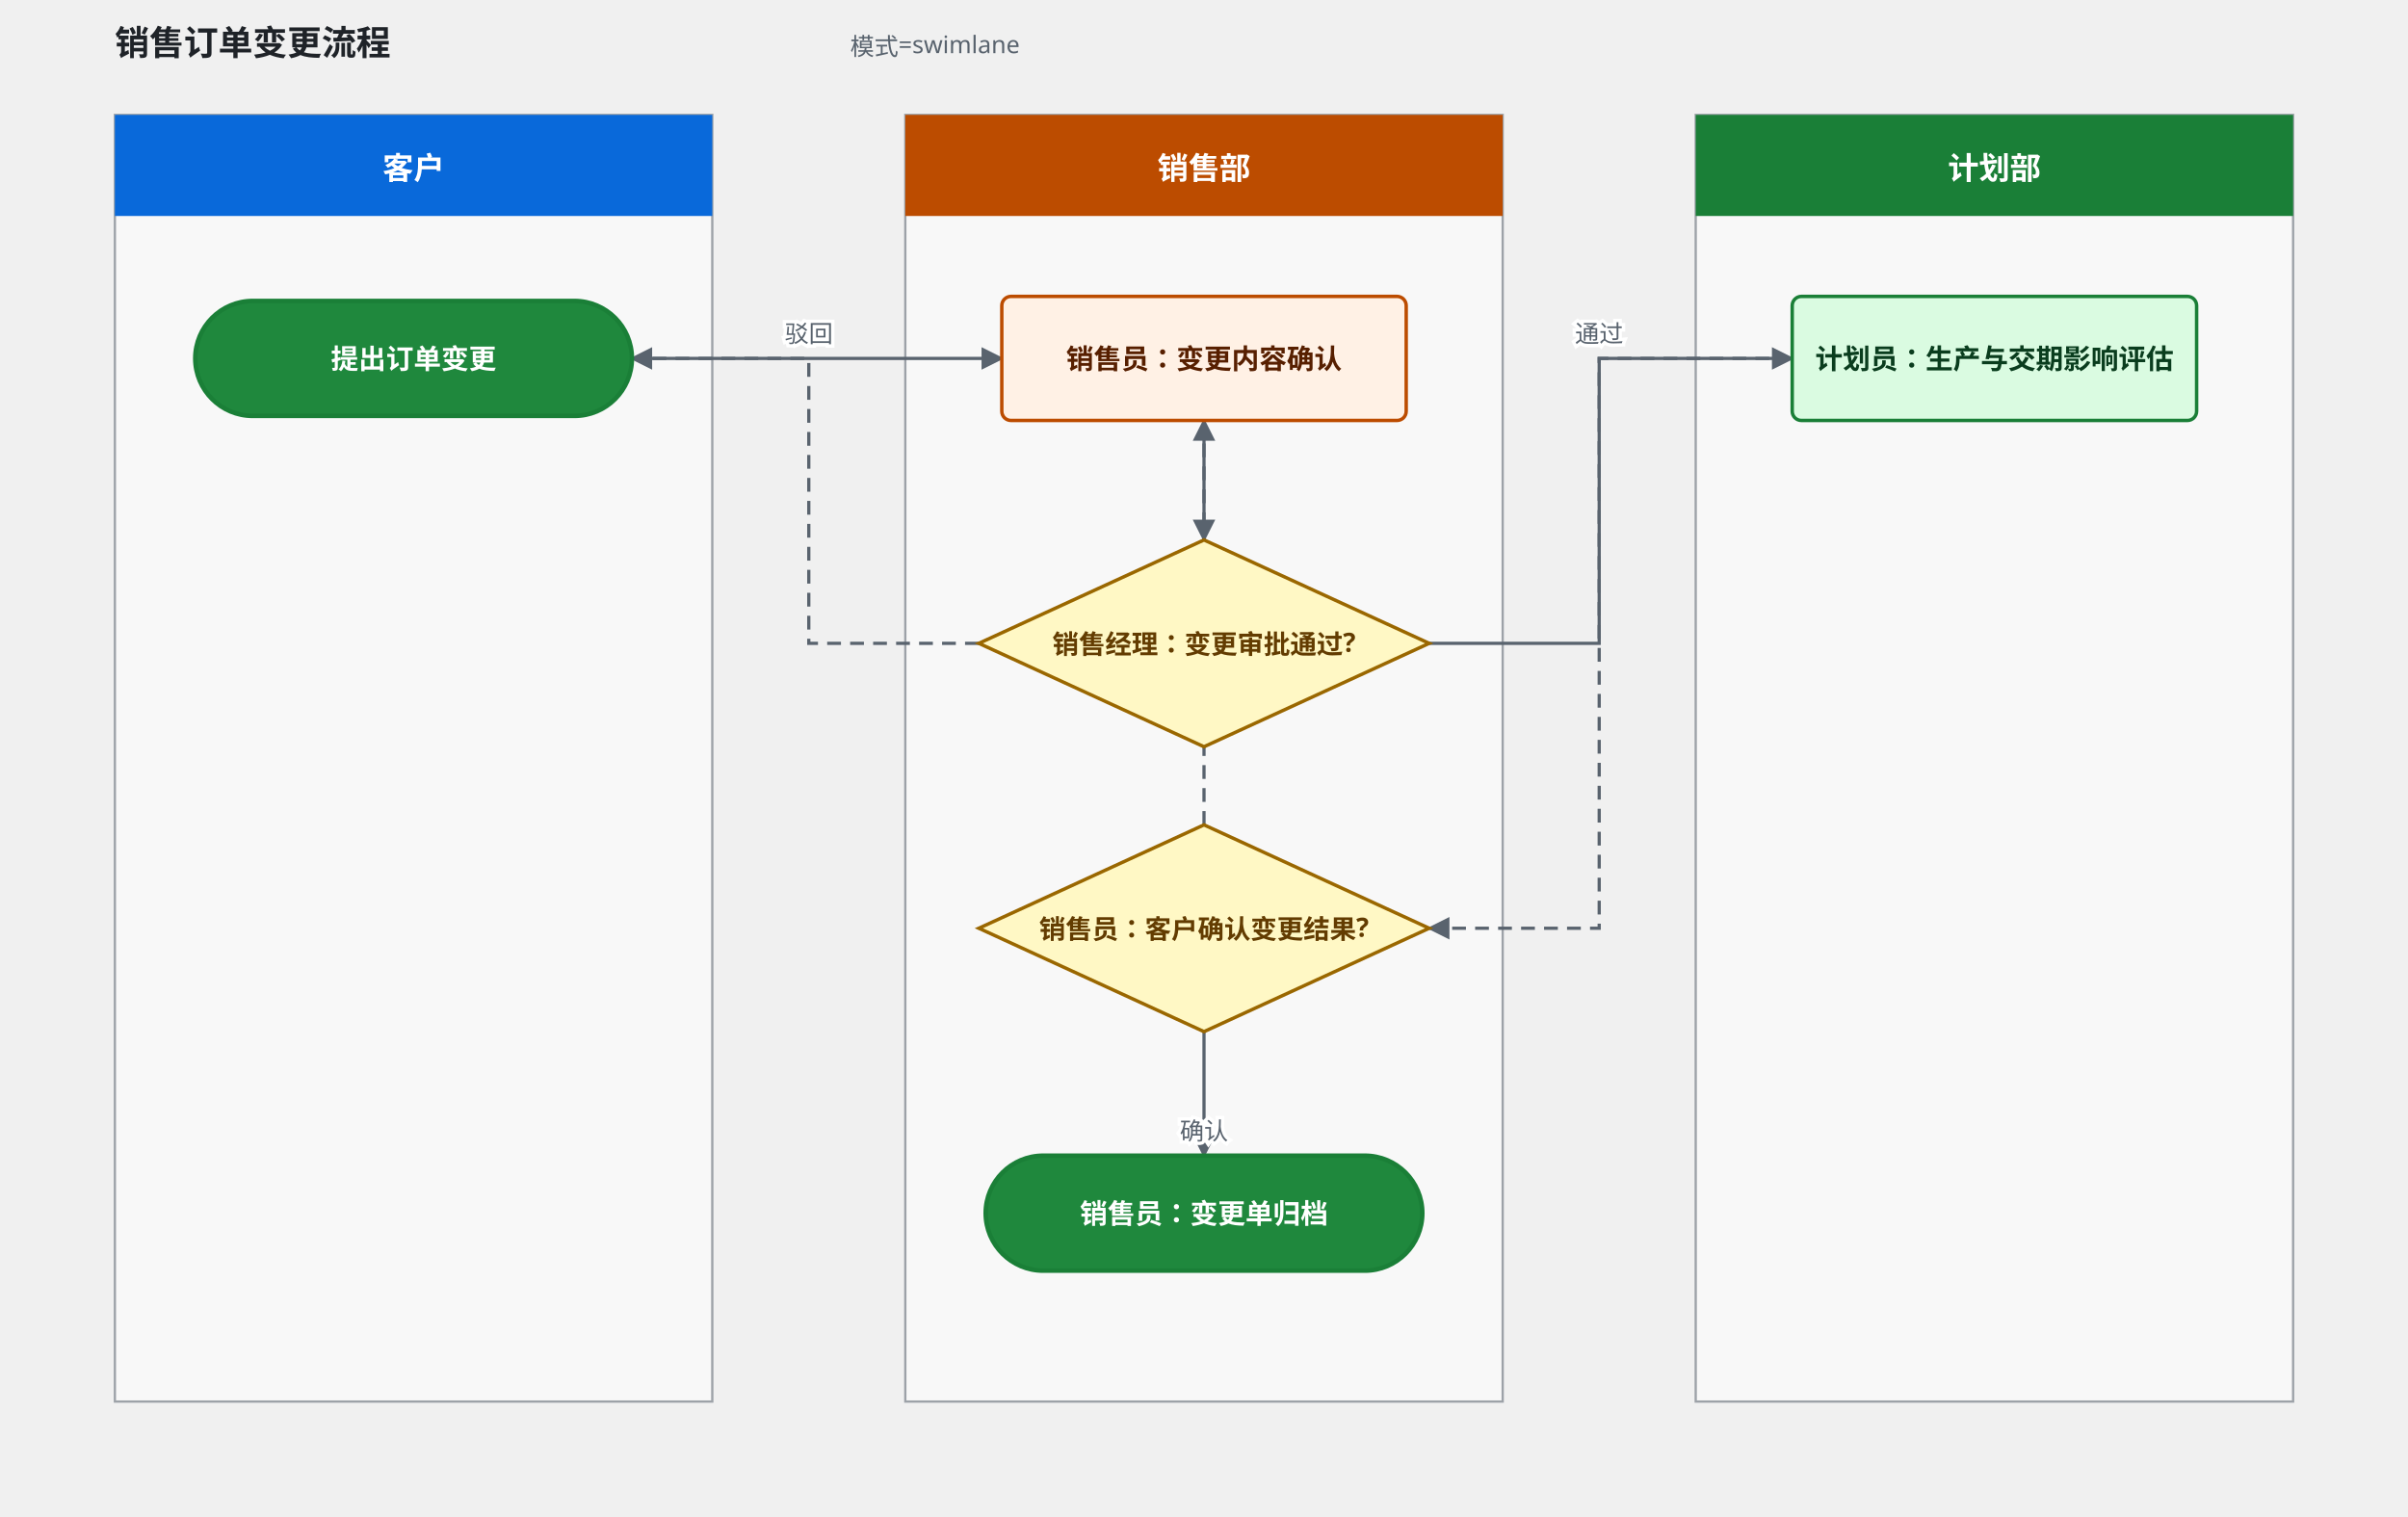
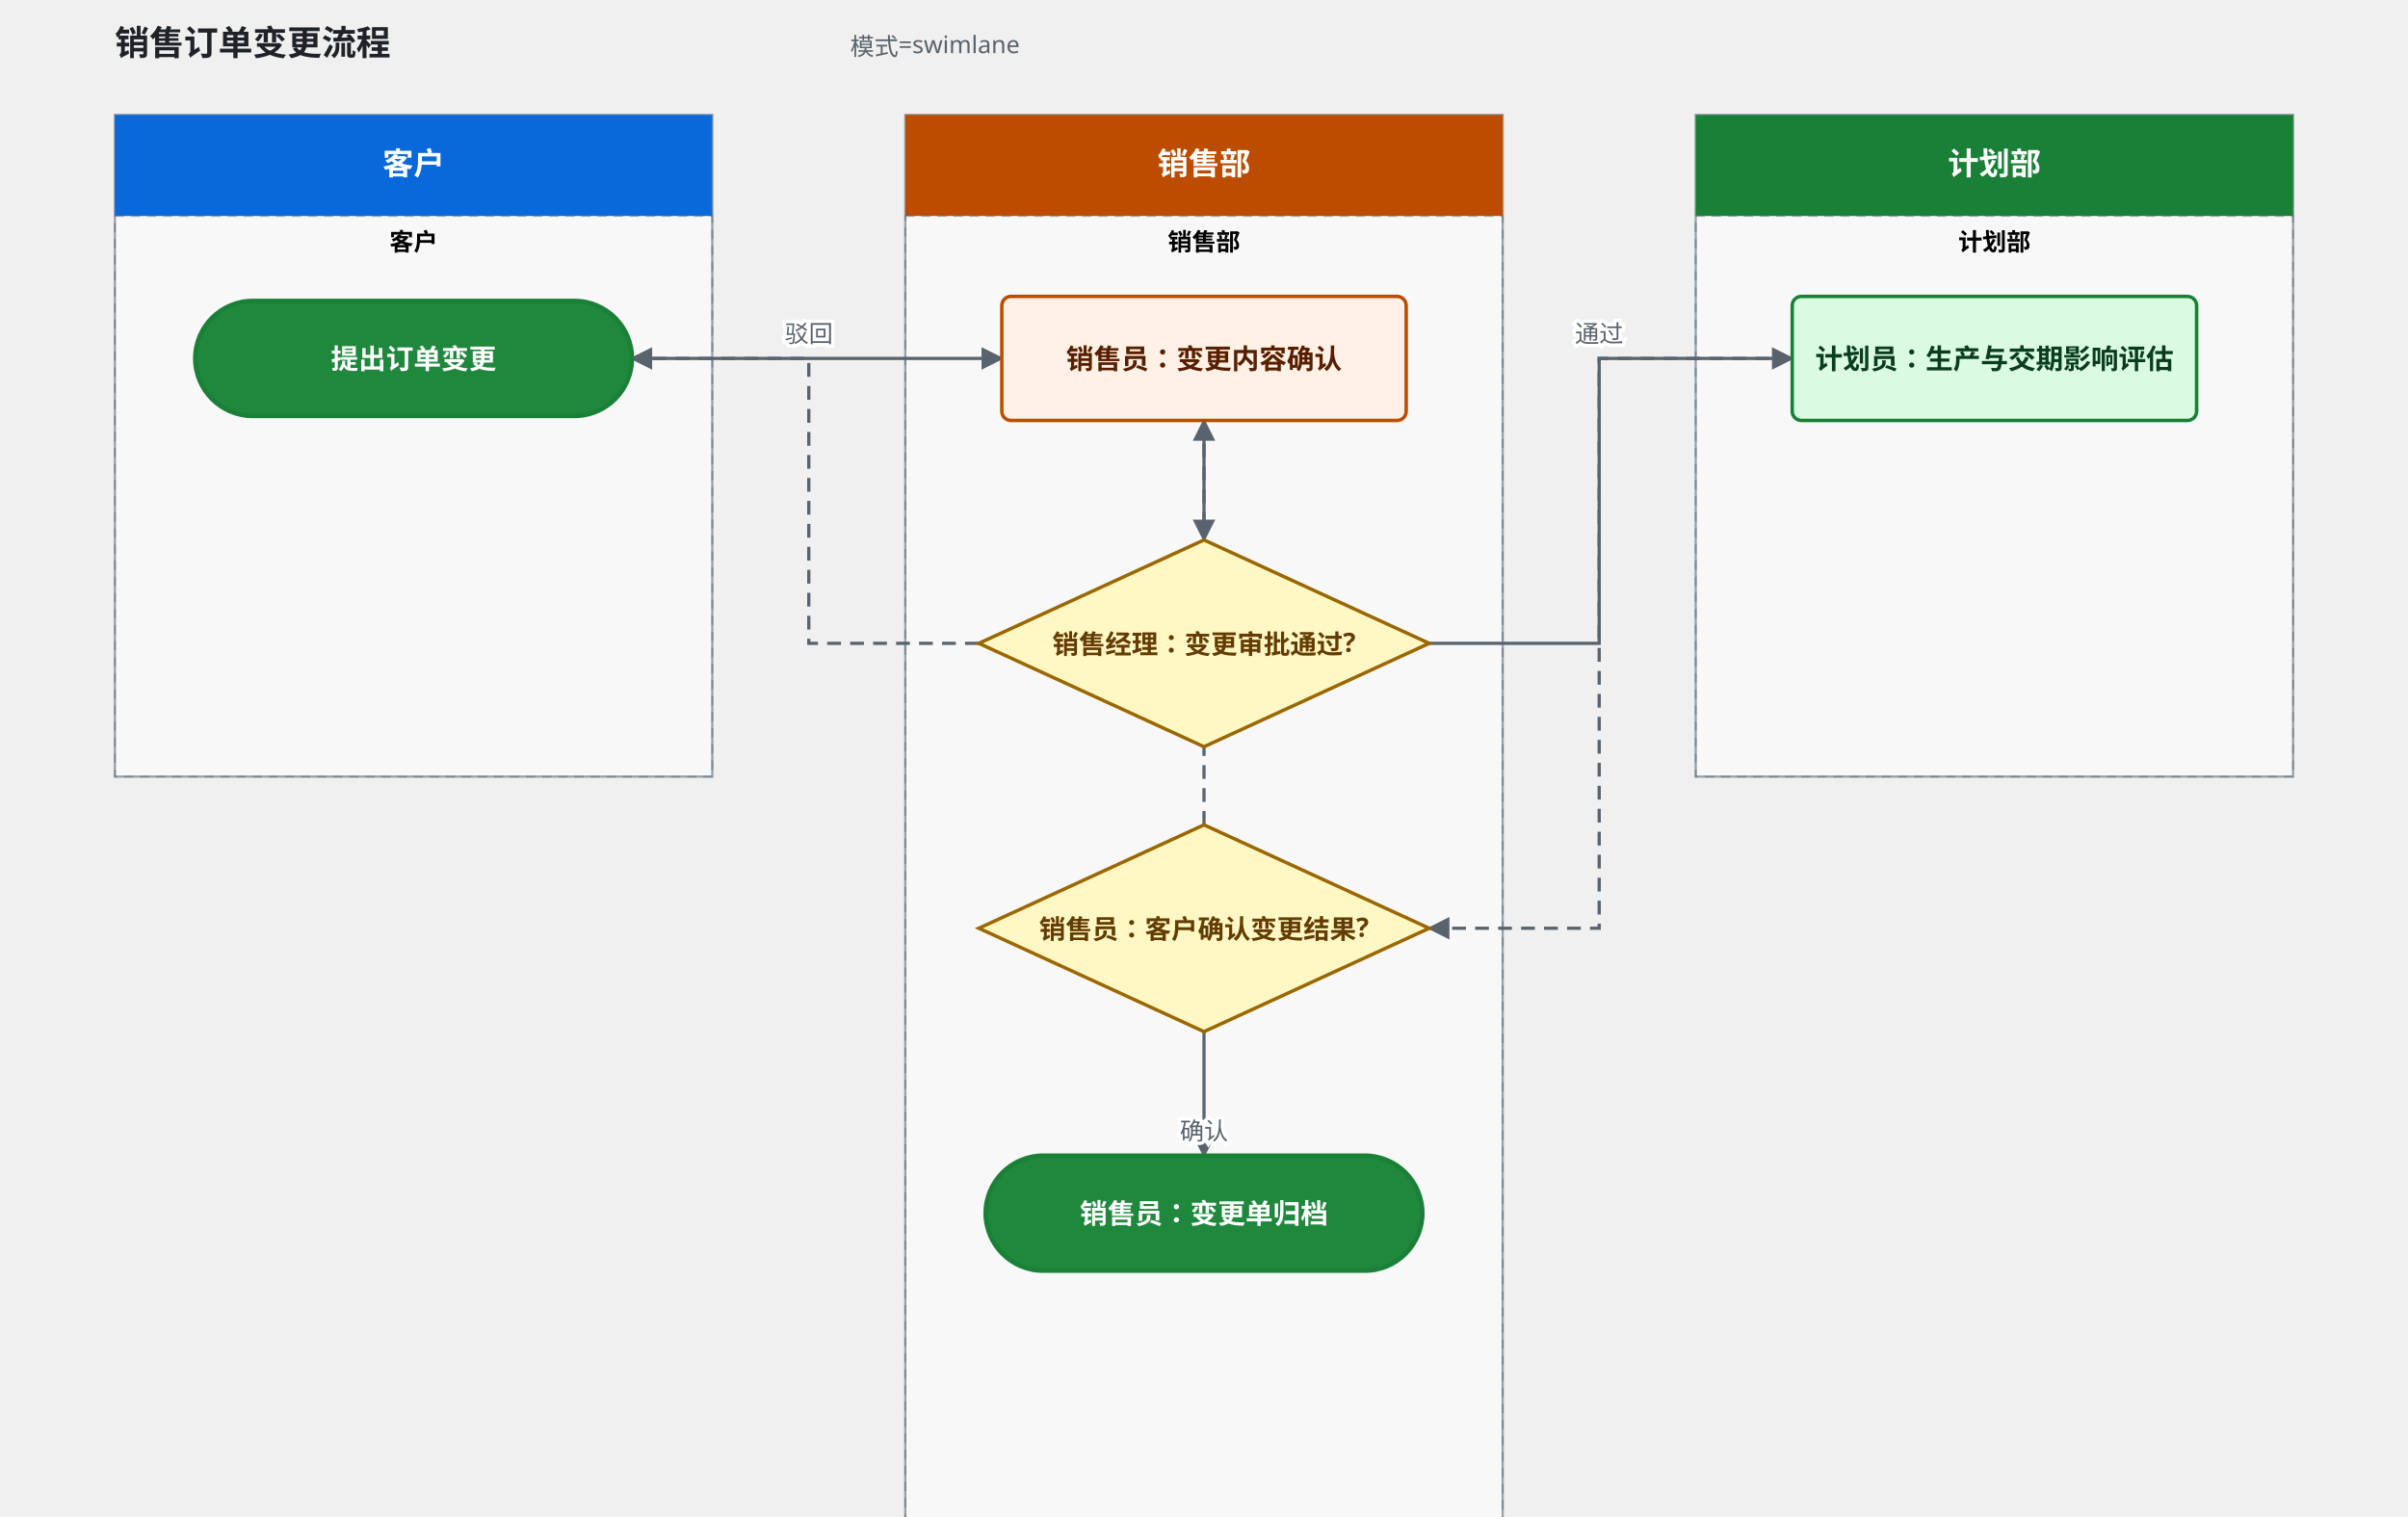
<svg xmlns="http://www.w3.org/2000/svg" viewBox="0 0 1048 660" width="1048" height="660" style="background:#ffffff;font-family:'Microsoft YaHei',system-ui,sans-serif">
  <defs>
    <marker id="arr" viewBox="0 0 10 10" refX="9" refY="5" markerWidth="7" markerHeight="7" orient="auto-start-reverse">
      <path d="M0,0 L10,5 L0,10 z" fill="#59636e" />
    </marker>
  </defs>
-   <rect x="50" y="50" width="260" height="560" fill="#ffffff" stroke="#59636e" stroke-width="1" opacity="0.55" />
-   <rect x="50" y="50" width="260" height="44" fill="#0969da" />
-   <text x="180" y="78" text-anchor="middle" font-size="13.5" font-weight="700" fill="#ffffff">客户</text>
-   <rect x="394" y="50" width="260" height="560" fill="#ffffff" stroke="#59636e" stroke-width="1" opacity="0.55" />
-   <rect x="394" y="50" width="260" height="44" fill="#bc4c00" />
-   <text x="524" y="78" text-anchor="middle" font-size="13.5" font-weight="700" fill="#ffffff">销售部</text>
-   <rect x="738" y="50" width="260" height="560" fill="#ffffff" stroke="#59636e" stroke-width="1" opacity="0.55" />
-   <rect x="738" y="50" width="260" height="44" fill="#1a7f37" />
-   <text x="868" y="78" text-anchor="middle" font-size="13.5" font-weight="700" fill="#ffffff">计划部</text>
+   <g data-lane="客户" data-lane-depth="0">
+     <rect x="50" y="50" width="260" height="288" fill="#ffffff" stroke="#59636e" stroke-width="1" opacity="0.55" />
+     <rect x="50" y="50" width="260" height="44" fill="#0969da" />
+     <text x="180" y="76" text-anchor="middle" font-size="13.5" font-weight="700" fill="#ffffff">客户</text>
+     <rect x="50" y="94" width="260" height="244" fill="transparent" stroke="#59636e" stroke-width="0.8" stroke-dasharray="4 3" opacity="0.45" data-lane-role="客户" />
+     <text x="180" y="109" text-anchor="middle" font-size="10.5" font-weight="600" fill="undefined">客户</text>
+   </g>
+   <g data-lane="销售部" data-lane-depth="0">
+     <rect x="394" y="50" width="260" height="660" fill="#ffffff" stroke="#59636e" stroke-width="1" opacity="0.55" />
+     <rect x="394" y="50" width="260" height="44" fill="#bc4c00" />
+     <text x="524" y="76" text-anchor="middle" font-size="13.5" font-weight="700" fill="#ffffff">销售部</text>
+     <rect x="394" y="94" width="260" height="616" fill="transparent" stroke="#59636e" stroke-width="0.8" stroke-dasharray="4 3" opacity="0.45" data-lane-role="销售部" />
+     <text x="524" y="109" text-anchor="middle" font-size="10.5" font-weight="600" fill="undefined">销售部</text>
+   </g>
+   <g data-lane="计划部" data-lane-depth="0">
+     <rect x="738" y="50" width="260" height="288" fill="#ffffff" stroke="#59636e" stroke-width="1" opacity="0.55" />
+     <rect x="738" y="50" width="260" height="44" fill="#1a7f37" />
+     <text x="868" y="76" text-anchor="middle" font-size="13.5" font-weight="700" fill="#ffffff">计划部</text>
+     <rect x="738" y="94" width="260" height="244" fill="transparent" stroke="#59636e" stroke-width="0.8" stroke-dasharray="4 3" opacity="0.45" data-lane-role="计划部" />
+     <text x="868" y="109" text-anchor="middle" font-size="10.5" font-weight="600" fill="undefined">计划部</text>
+   </g>
  <path d="M 275 156 L 352 156 L 352 156 L 436 156" fill="none" stroke="#59636e" stroke-width="1.4" marker-end="url(#arr)" data-edge="1" data-eidx="0" />
  <path d="M 524 183 L 524 235" fill="none" stroke="#59636e" stroke-width="1.4" marker-end="url(#arr)" data-edge="1" data-eidx="1" />
  <path d="M 622 280 L 696 280 L 696 156 L 780 156" fill="none" stroke="#59636e" stroke-width="1.4" marker-end="url(#arr)" data-edge="1" data-eidx="2" />
  <text x="696" y="149" text-anchor="middle" font-size="10.5" fill="#59636e" paint-order="stroke" stroke="#ffffff" stroke-width="3">通过</text>
  <path d="M 426 280 L 352 280 L 352 156 L 275 156" fill="none" stroke="#59636e" stroke-width="1.4" stroke-dasharray="6 4" marker-end="url(#arr)" data-edge="1" data-eidx="3" />
  <text x="352" y="149" text-anchor="middle" font-size="10.5" fill="#59636e" paint-order="stroke" stroke="#ffffff" stroke-width="3">驳回</text>
  <path d="M 780 156 L 696 156 L 696 404 L 622 404" fill="none" stroke="#59636e" stroke-width="1.4" stroke-dasharray="6 4" marker-end="url(#arr)" data-edge="1" data-eidx="4" />
  <path d="M 524 449 L 524 503" fill="none" stroke="#59636e" stroke-width="1.4" marker-end="url(#arr)" data-edge="1" data-eidx="5" />
  <text x="524" y="496" text-anchor="middle" font-size="10.5" fill="#59636e" paint-order="stroke" stroke="#ffffff" stroke-width="3">确认</text>
  <path d="M 524 359 L 524 183" fill="none" stroke="#59636e" stroke-width="1.4" stroke-dasharray="6 4" marker-end="url(#arr)" data-edge="1" data-eidx="6" />
  <text x="524" y="176" text-anchor="middle" font-size="10.5" fill="#59636e" paint-order="stroke" stroke="#ffffff" stroke-width="3">异议</text>
  <g transform="translate(85,131)" data-id="N1">
    <g fill="#1f883d" stroke="#1a7f37" stroke-width="2">
      <rect x="0" y="0" width="190" height="50" rx="25" ry="25" />
    </g>
    <text x="95" y="29.5" text-anchor="middle" font-size="12" font-weight="600" fill="#ffffff">提出订单变更</text>
  </g>
  <g transform="translate(436,129)" data-id="N2">
    <g fill="#fff1e5" stroke="#bc4c00" stroke-width="1.5">
      <rect x="0" y="0" width="176" height="54" rx="4" />
    </g>
    <text x="88" y="31.5" text-anchor="middle" font-size="12" font-weight="600" fill="#571f00">销售员：变更内容确认</text>
  </g>
  <g transform="translate(426,235)" data-id="N3">
    <g fill="#fff8c5" stroke="#9a6700" stroke-width="1.5">
      <polygon points="98,0 196,45 98,90 0,45" />
    </g>
    <text x="98" y="49.5" text-anchor="middle" font-size="11.5" font-weight="600" fill="#633c01">销售经理：变更审批通过?</text>
  </g>
  <g transform="translate(426,359)" data-id="N5">
    <g fill="#fff8c5" stroke="#9a6700" stroke-width="1.5">
      <polygon points="98,0 196,45 98,90 0,45" />
    </g>
    <text x="98" y="49.5" text-anchor="middle" font-size="11.5" font-weight="600" fill="#633c01">销售员：客户确认变更结果?</text>
  </g>
  <g transform="translate(429,503)" data-id="N6">
    <g fill="#1f883d" stroke="#1a7f37" stroke-width="2">
      <rect x="0" y="0" width="190" height="50" rx="25" ry="25" />
    </g>
    <text x="95" y="29.5" text-anchor="middle" font-size="12" font-weight="600" fill="#ffffff">销售员：变更单归档</text>
  </g>
  <g transform="translate(780,129)" data-id="N4">
    <g fill="#dafbe1" stroke="#1a7f37" stroke-width="1.5">
      <rect x="0" y="0" width="176" height="54" rx="4" />
    </g>
    <text x="88" y="31.5" text-anchor="middle" font-size="12" font-weight="600" fill="#0a3d1e">计划员：生产与交期影响评估</text>
  </g>
  <text x="50" y="24" font-size="15" font-weight="700" fill="#1f2328">销售订单变更流程</text>
  <text x="370" y="24" font-size="10.5" fill="#59636e">模式=swimlane</text>
</svg>
